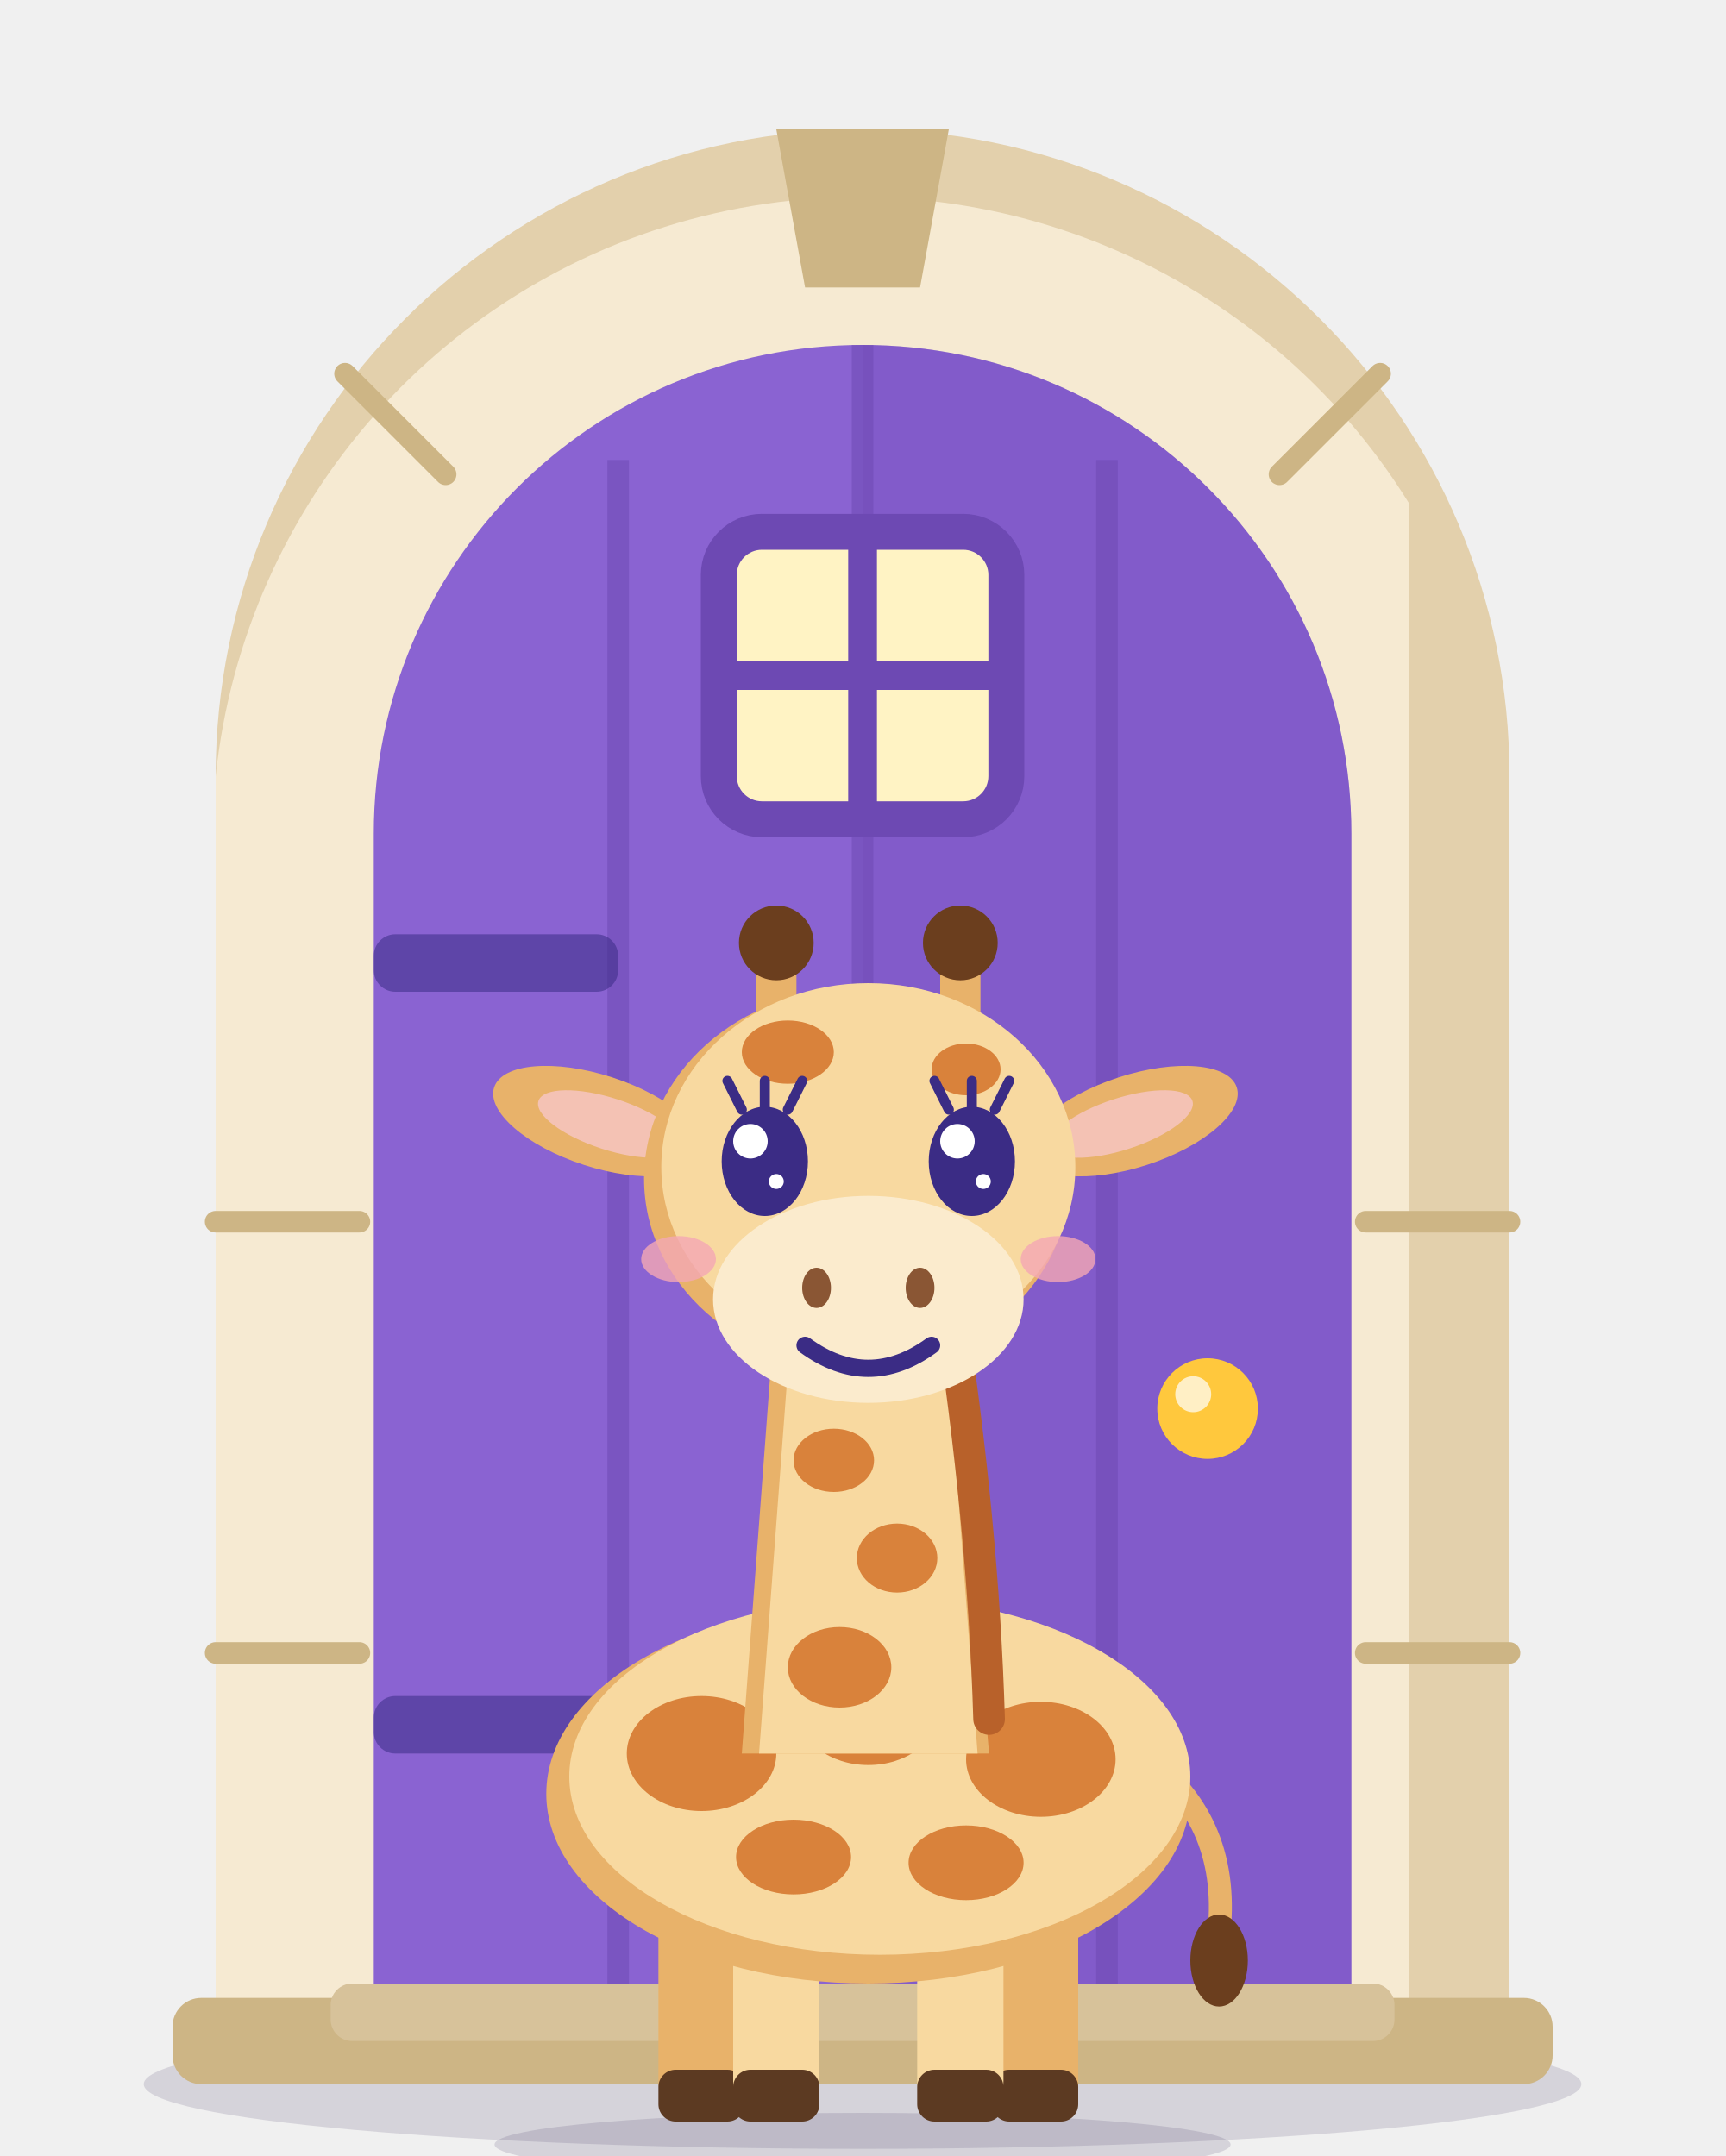
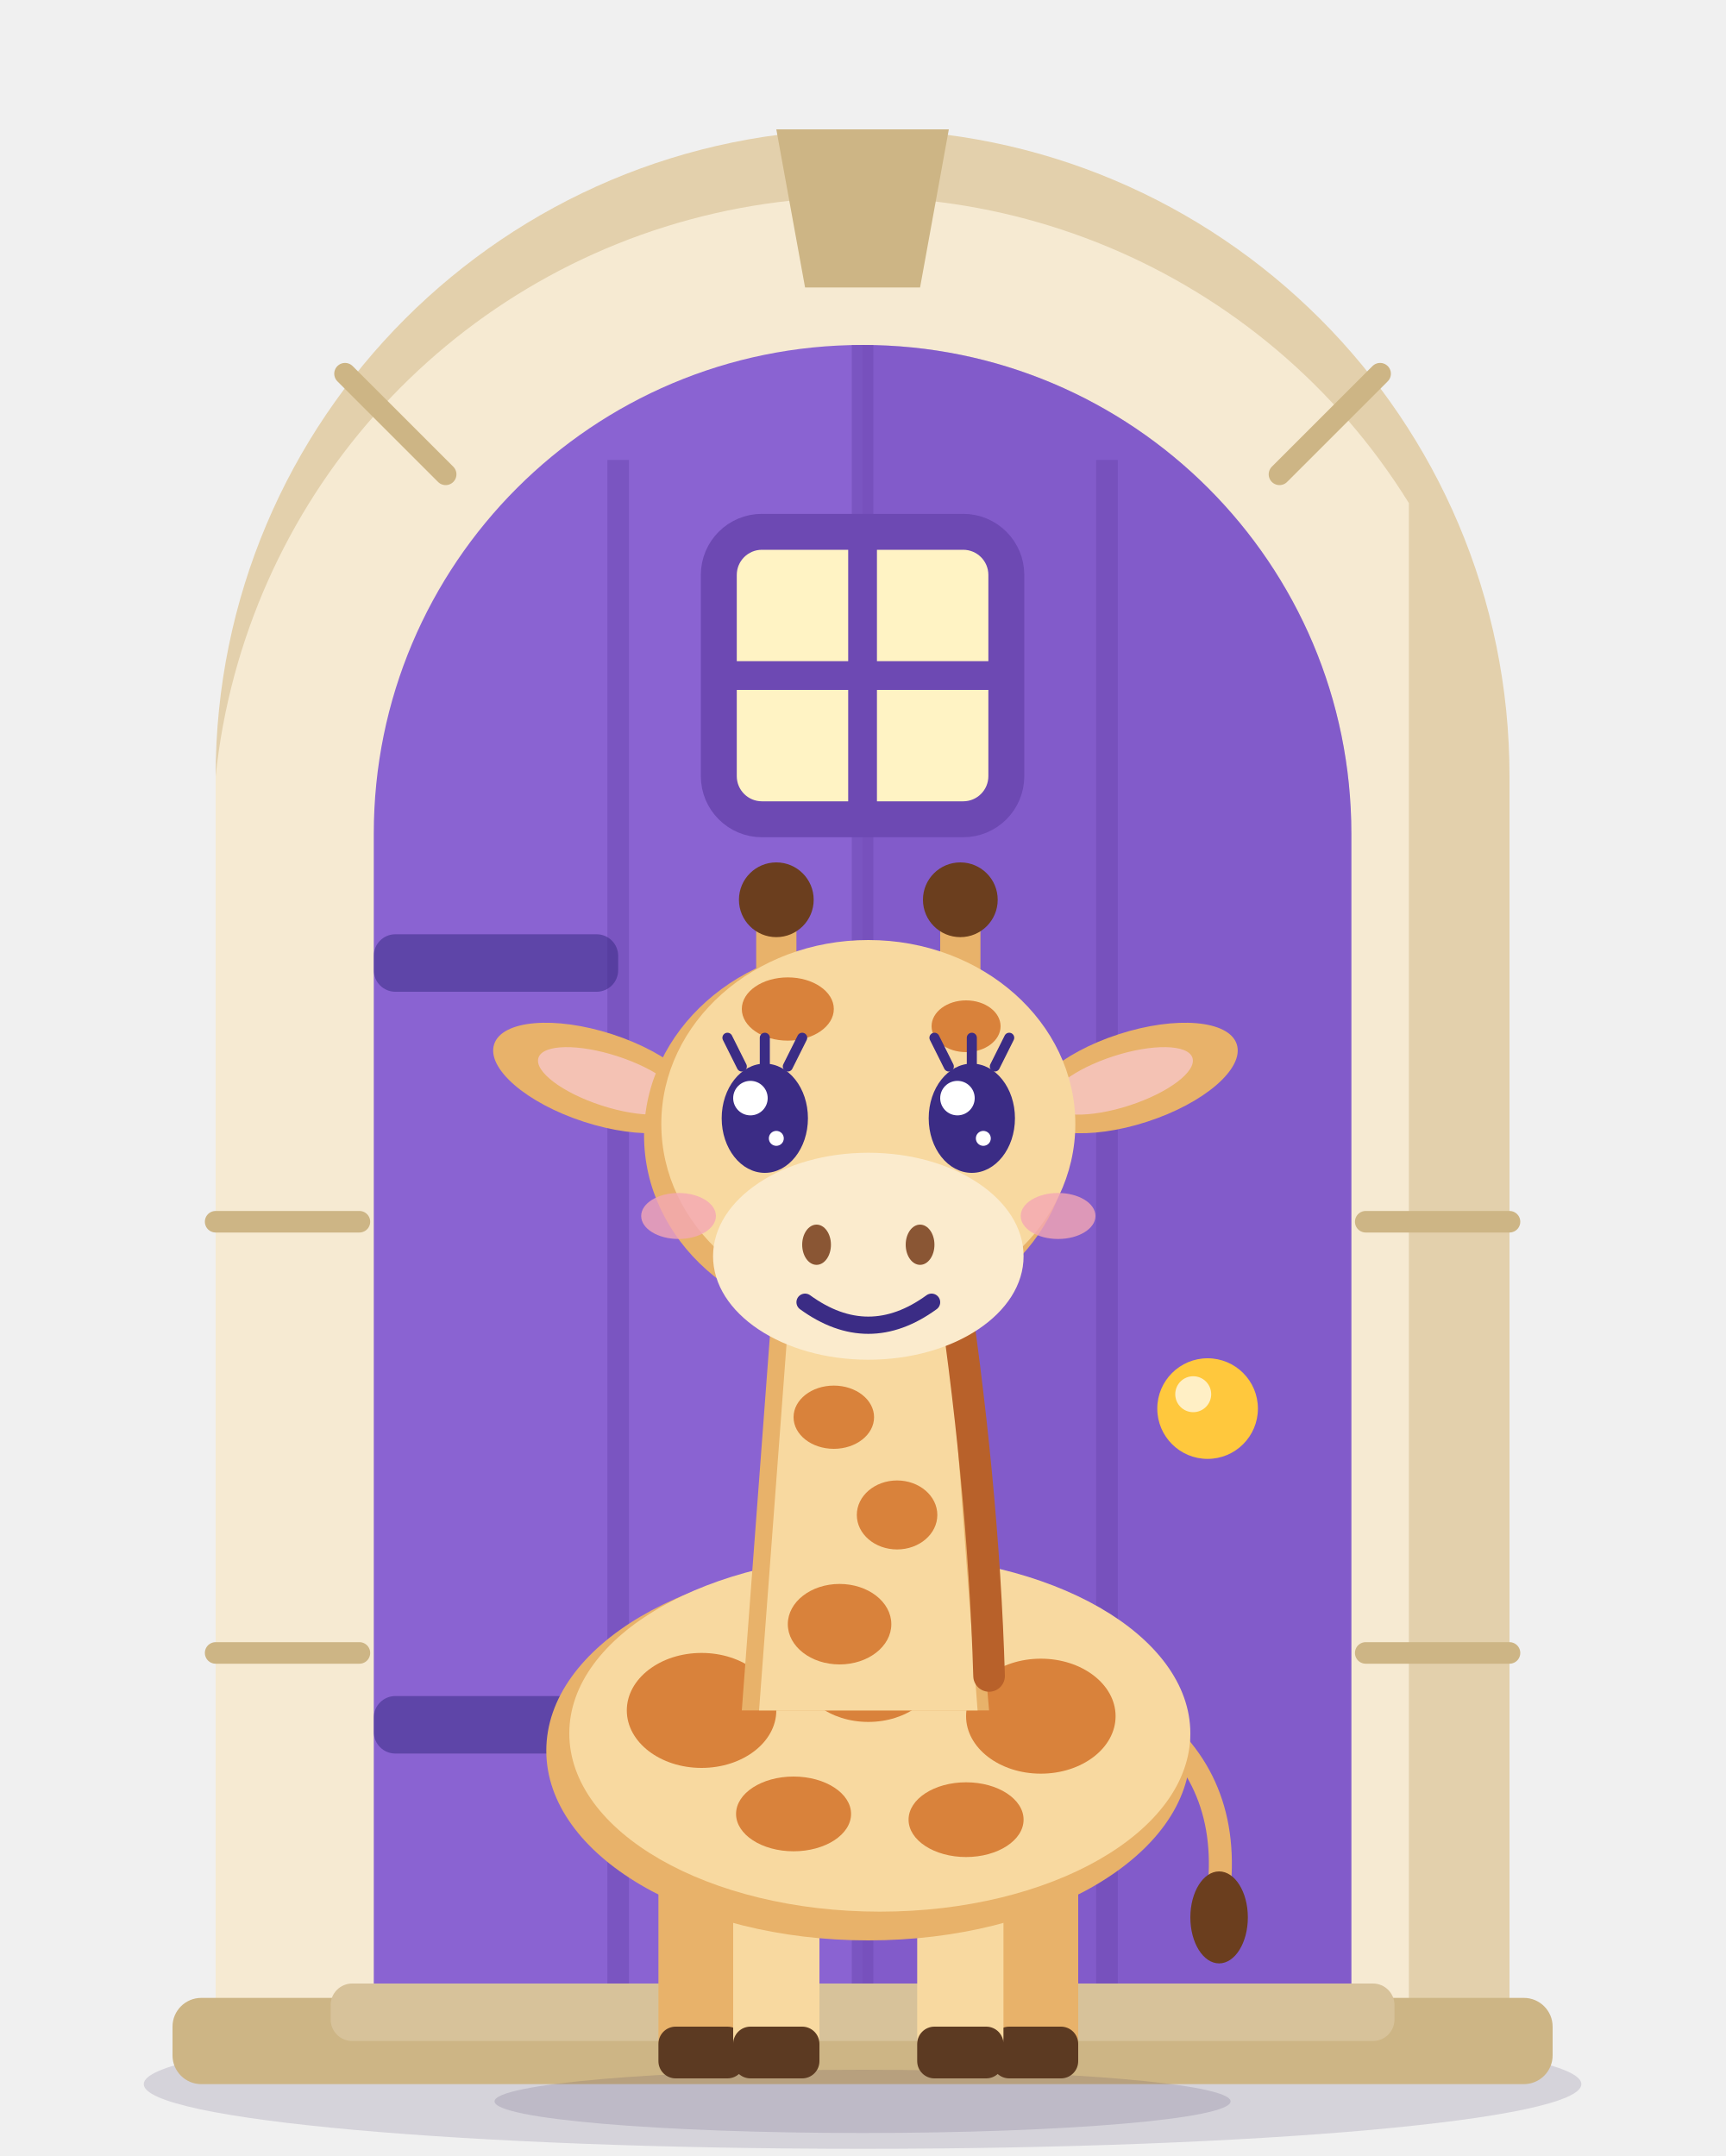
<svg xmlns="http://www.w3.org/2000/svg" viewBox="0 0 240 300" role="img" aria-label="door of the Russian course">
  <ellipse cx="120" cy="290" rx="100" ry="9" fill="rgba(43,35,80,0.14)" />
  <path d="M30 284 L30 108 A90 90 0 0 1 210 108 L210 284 Z" fill="#E3D0AC" />
  <path d="M30 284 L30 108 A90 90 0 0 1 196 70 L196 284 Z" fill="#F6EAD2" />
  <rect x="24" y="278" width="192" height="12" rx="4" fill="#CDB585" />
  <path d="M108 18 L132 18 L128 40 L112 40 Z" fill="#CDB585" />
  <path d="M30 170 L50 170" fill="none" stroke="#CDB585" stroke-width="3" stroke-linecap="round" />
  <path d="M30 230 L50 230" fill="none" stroke="#CDB585" stroke-width="3" stroke-linecap="round" />
  <path d="M190 170 L210 170" fill="none" stroke="#CDB585" stroke-width="3" stroke-linecap="round" />
  <path d="M190 230 L210 230" fill="none" stroke="#CDB585" stroke-width="3" stroke-linecap="round" />
  <path d="M48 52 L62 66" fill="none" stroke="#CDB585" stroke-width="3" stroke-linecap="round" />
  <path d="M192 52 L178 66" fill="none" stroke="#CDB585" stroke-width="3" stroke-linecap="round" />
  <path d="M52 278 L52 116 A68 68 0 0 1 188 116 L188 278 Z" fill="#8A63D2" />
  <path d="M120 278 L120 48 A68 68 0 0 1 188 116 L188 278 Z" fill="#6D49B3" opacity="0.28" />
  <path d="M86 64 L86 278" fill="none" stroke="#6D49B3" stroke-width="3" opacity="0.55" />
  <path d="M120 48 L120 278" fill="none" stroke="#6D49B3" stroke-width="3" opacity="0.55" />
  <path d="M154 64 L154 278" fill="none" stroke="#6D49B3" stroke-width="3" opacity="0.55" />
  <rect x="52" y="130" width="34" height="8" rx="3" fill="#3B2C85" opacity="0.55" />
  <rect x="52" y="236" width="34" height="8" rx="3" fill="#3B2C85" opacity="0.55" />
  <circle cx="168" cy="196" r="7" fill="#FFC83D" />
  <circle cx="166" cy="194" r="2.5" fill="#FFFFFF" opacity="0.7" />
  <rect x="100" y="74" width="40" height="40" rx="6" fill="#FFF3C4" stroke="#6D49B3" stroke-width="5" />
  <path d="M100 94 L140 94 M120 74 L120 114" fill="none" stroke="#6D49B3" stroke-width="4" />
  <rect x="46" y="276" width="148" height="8" rx="3" fill="#D7C29A" />
-   <g transform="translate(17.6 112) scale(0.4)">
+   <g transform="translate(17.6 106) scale(0.4)">
    <ellipse cx="256" cy="466" rx="128" ry="11" fill="rgba(43,35,80,0.14)" />
    <path d="M352 330 Q384 352 380 392" fill="none" stroke="#E8B26A" stroke-width="8" stroke-linecap="round" />
    <ellipse cx="380" cy="402" rx="10" ry="16" fill="#6B3E1E" />
    <rect x="185" y="370" width="30" height="86" rx="12" fill="#E8B26A" />
    <rect x="185" y="440" width="30" height="18" rx="6" fill="#5C3A22" />
    <rect x="301" y="370" width="30" height="86" rx="12" fill="#E8B26A" />
    <rect x="301" y="440" width="30" height="18" rx="6" fill="#5C3A22" />
    <rect x="211" y="370" width="30" height="86" rx="12" fill="#F8D9A0" />
    <rect x="211" y="440" width="30" height="18" rx="6" fill="#5C3A22" />
    <rect x="275" y="370" width="30" height="86" rx="12" fill="#F8D9A0" />
    <rect x="275" y="440" width="30" height="18" rx="6" fill="#5C3A22" />
    <ellipse cx="258" cy="344" rx="112" ry="66" fill="#E8B26A" />
    <ellipse cx="262" cy="338" rx="108" ry="62" fill="#F8D9A0" />
    <ellipse cx="200" cy="330" rx="26" ry="20" fill="#D9823B" />
    <ellipse cx="258" cy="316" rx="24" ry="18" fill="#D9823B" />
    <ellipse cx="318" cy="332" rx="26" ry="20" fill="#D9823B" />
    <ellipse cx="232" cy="366" rx="20" ry="13" fill="#D9823B" />
    <ellipse cx="292" cy="368" rx="20" ry="13" fill="#D9823B" />
    <path d="M214 330 L226 170 Q256 150 286 170 L300 330 Z" fill="#E8B26A" />
    <path d="M220 330 L232 170 Q258 154 284 170 L296 330 Z" fill="#F8D9A0" />
    <path d="M286 172 Q298 250 300 318" fill="none" stroke="#B8612A" stroke-width="11" stroke-linecap="round" />
    <ellipse cx="248" cy="300" rx="18" ry="14" fill="#D9823B" />
    <ellipse cx="268" cy="262" rx="14" ry="12" fill="#D9823B" />
    <ellipse cx="246" cy="228" rx="14" ry="11" fill="#D9823B" />
    <ellipse cx="266" cy="196" rx="11" ry="9" fill="#D9823B" />
    <rect x="219" y="48" width="14" height="46" rx="7" fill="#E8B26A" />
    <circle cx="226" cy="48" r="13" fill="#6B3E1E" />
    <rect x="283" y="48" width="14" height="46" rx="7" fill="#E8B26A" />
    <circle cx="290" cy="48" r="13" fill="#6B3E1E" />
    <ellipse cx="164" cy="110" rx="38" ry="16" fill="#E8B26A" transform="rotate(18 164 110)" />
    <ellipse cx="168" cy="111" rx="26" ry="9" fill="#F4C2B4" transform="rotate(18 168 111)" />
    <ellipse cx="350" cy="110" rx="38" ry="16" fill="#E8B26A" transform="rotate(-18 350 110)" />
    <ellipse cx="346" cy="111" rx="26" ry="9" fill="#F4C2B4" transform="rotate(-18 346 111)" />
    <ellipse cx="254" cy="130" rx="74" ry="66" fill="#E8B26A" />
    <ellipse cx="258" cy="126" rx="72" ry="64" fill="#F8D9A0" />
    <ellipse cx="230" cy="86" rx="16" ry="11" fill="#D9823B" />
    <ellipse cx="292" cy="92" rx="12" ry="9" fill="#D9823B" />
    <ellipse cx="258" cy="172" rx="54" ry="36" fill="#FBEBCD" />
    <ellipse cx="240" cy="168" rx="5" ry="7" fill="#8A5634" />
    <ellipse cx="276" cy="168" rx="5" ry="7" fill="#8A5634" />
    <path d="M236 188 Q258 204 280 188" fill="none" stroke="#3B2C85" stroke-width="6" stroke-linecap="round" />
    <ellipse cx="222" cy="124" rx="15" ry="19" fill="#3B2C85" />
    <circle cx="217" cy="117" r="6" fill="#FFFFFF" />
    <circle cx="226" cy="131" r="2.6" fill="#FFFFFF" />
    <path d="M214 106 l-5 -10" fill="none" stroke="#3B2C85" stroke-width="3.5" stroke-linecap="round" />
    <path d="M222 106 l0 -10" fill="none" stroke="#3B2C85" stroke-width="3.5" stroke-linecap="round" />
    <path d="M230 106 l5 -10" fill="none" stroke="#3B2C85" stroke-width="3.5" stroke-linecap="round" />
    <ellipse cx="294" cy="124" rx="15" ry="19" fill="#3B2C85" />
    <circle cx="289" cy="117" r="6" fill="#FFFFFF" />
    <circle cx="298" cy="131" r="2.6" fill="#FFFFFF" />
    <path d="M286 106 l-5 -10" fill="none" stroke="#3B2C85" stroke-width="3.5" stroke-linecap="round" />
    <path d="M294 106 l0 -10" fill="none" stroke="#3B2C85" stroke-width="3.5" stroke-linecap="round" />
    <path d="M302 106 l5 -10" fill="none" stroke="#3B2C85" stroke-width="3.5" stroke-linecap="round" />
    <ellipse cx="192" cy="158" rx="13" ry="8" fill="#F4A7B4" opacity="0.8" />
    <ellipse cx="324" cy="158" rx="13" ry="8" fill="#F4A7B4" opacity="0.8" />
  </g>
</svg>
